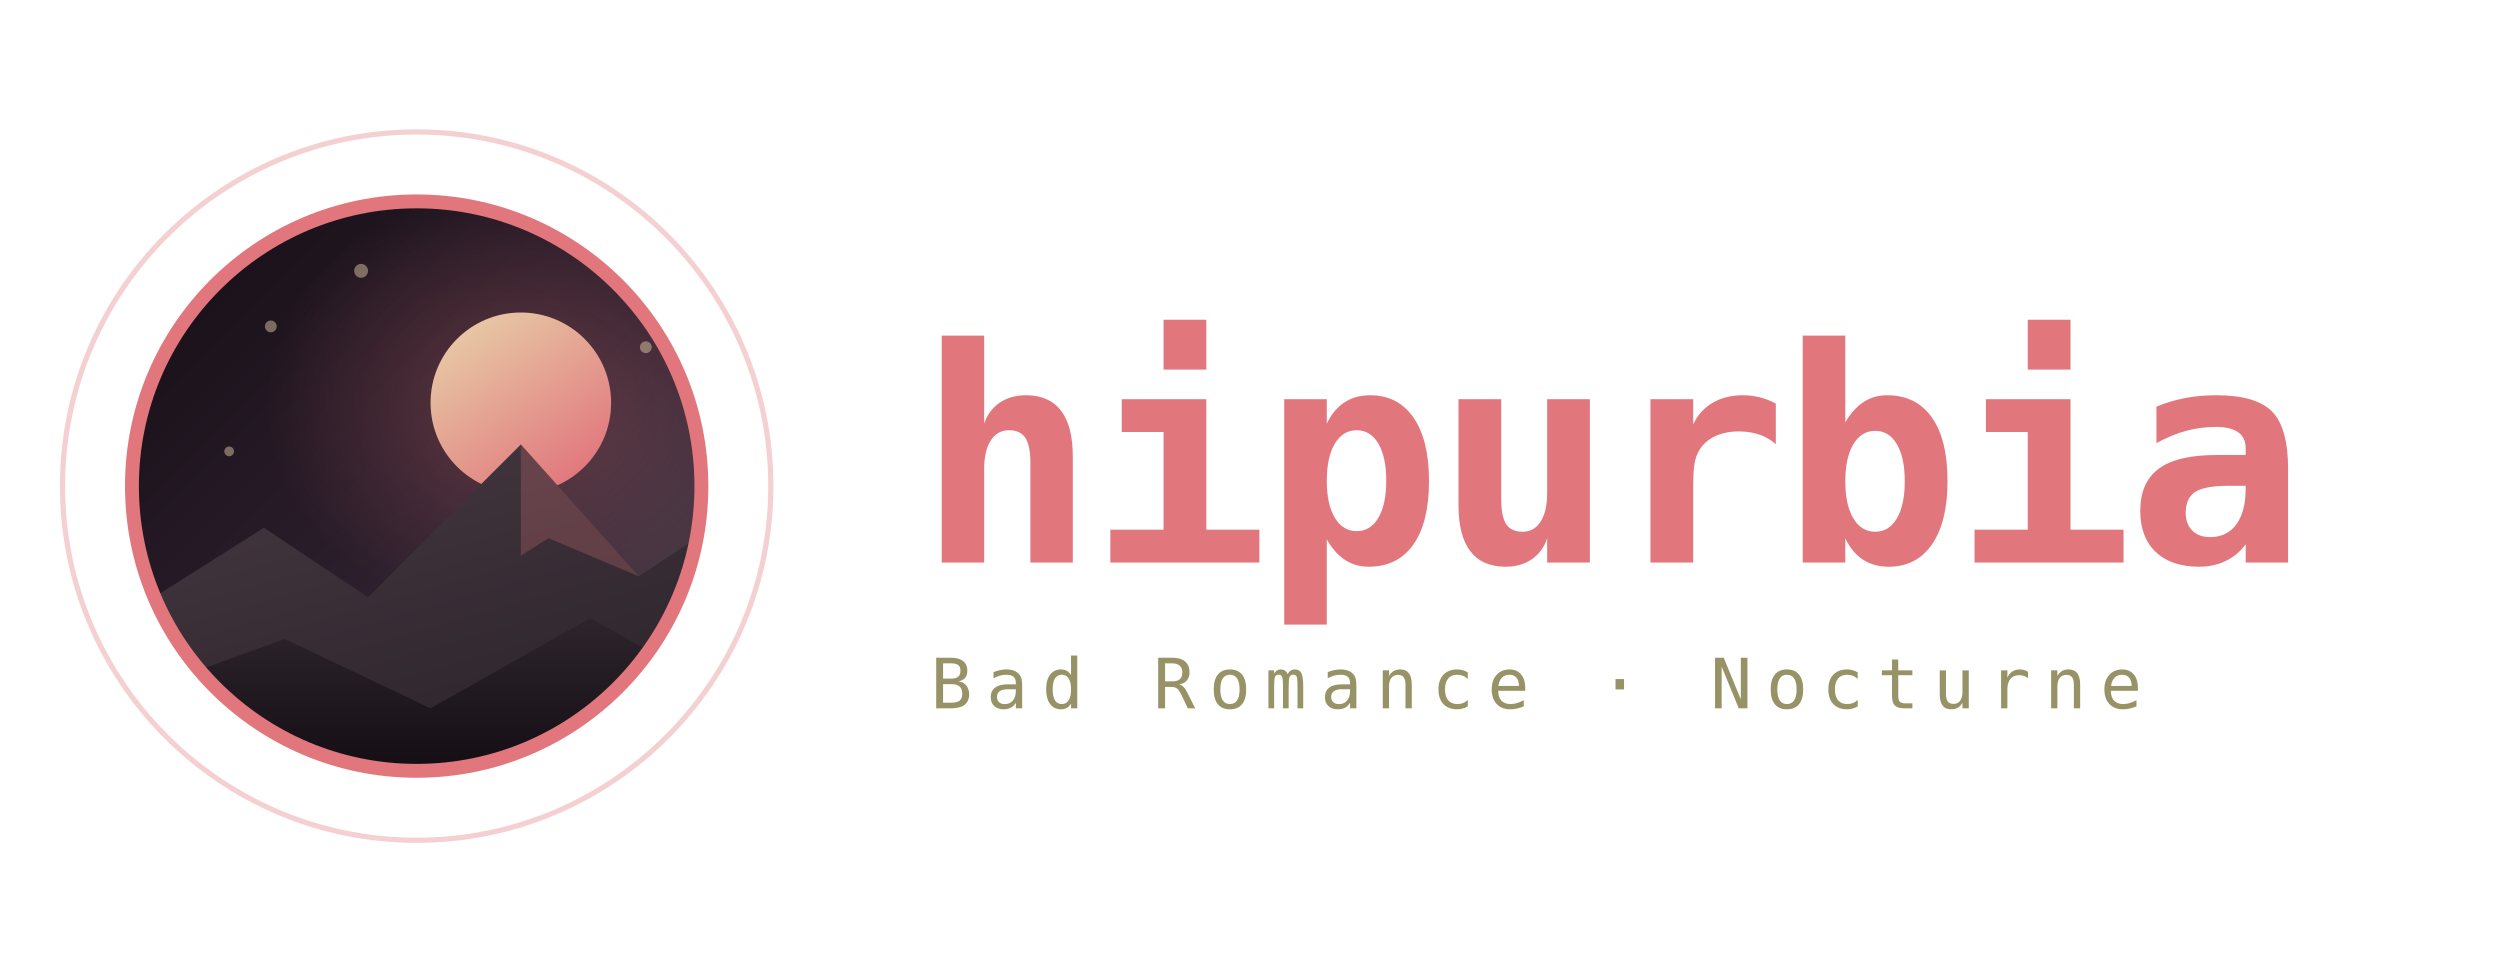
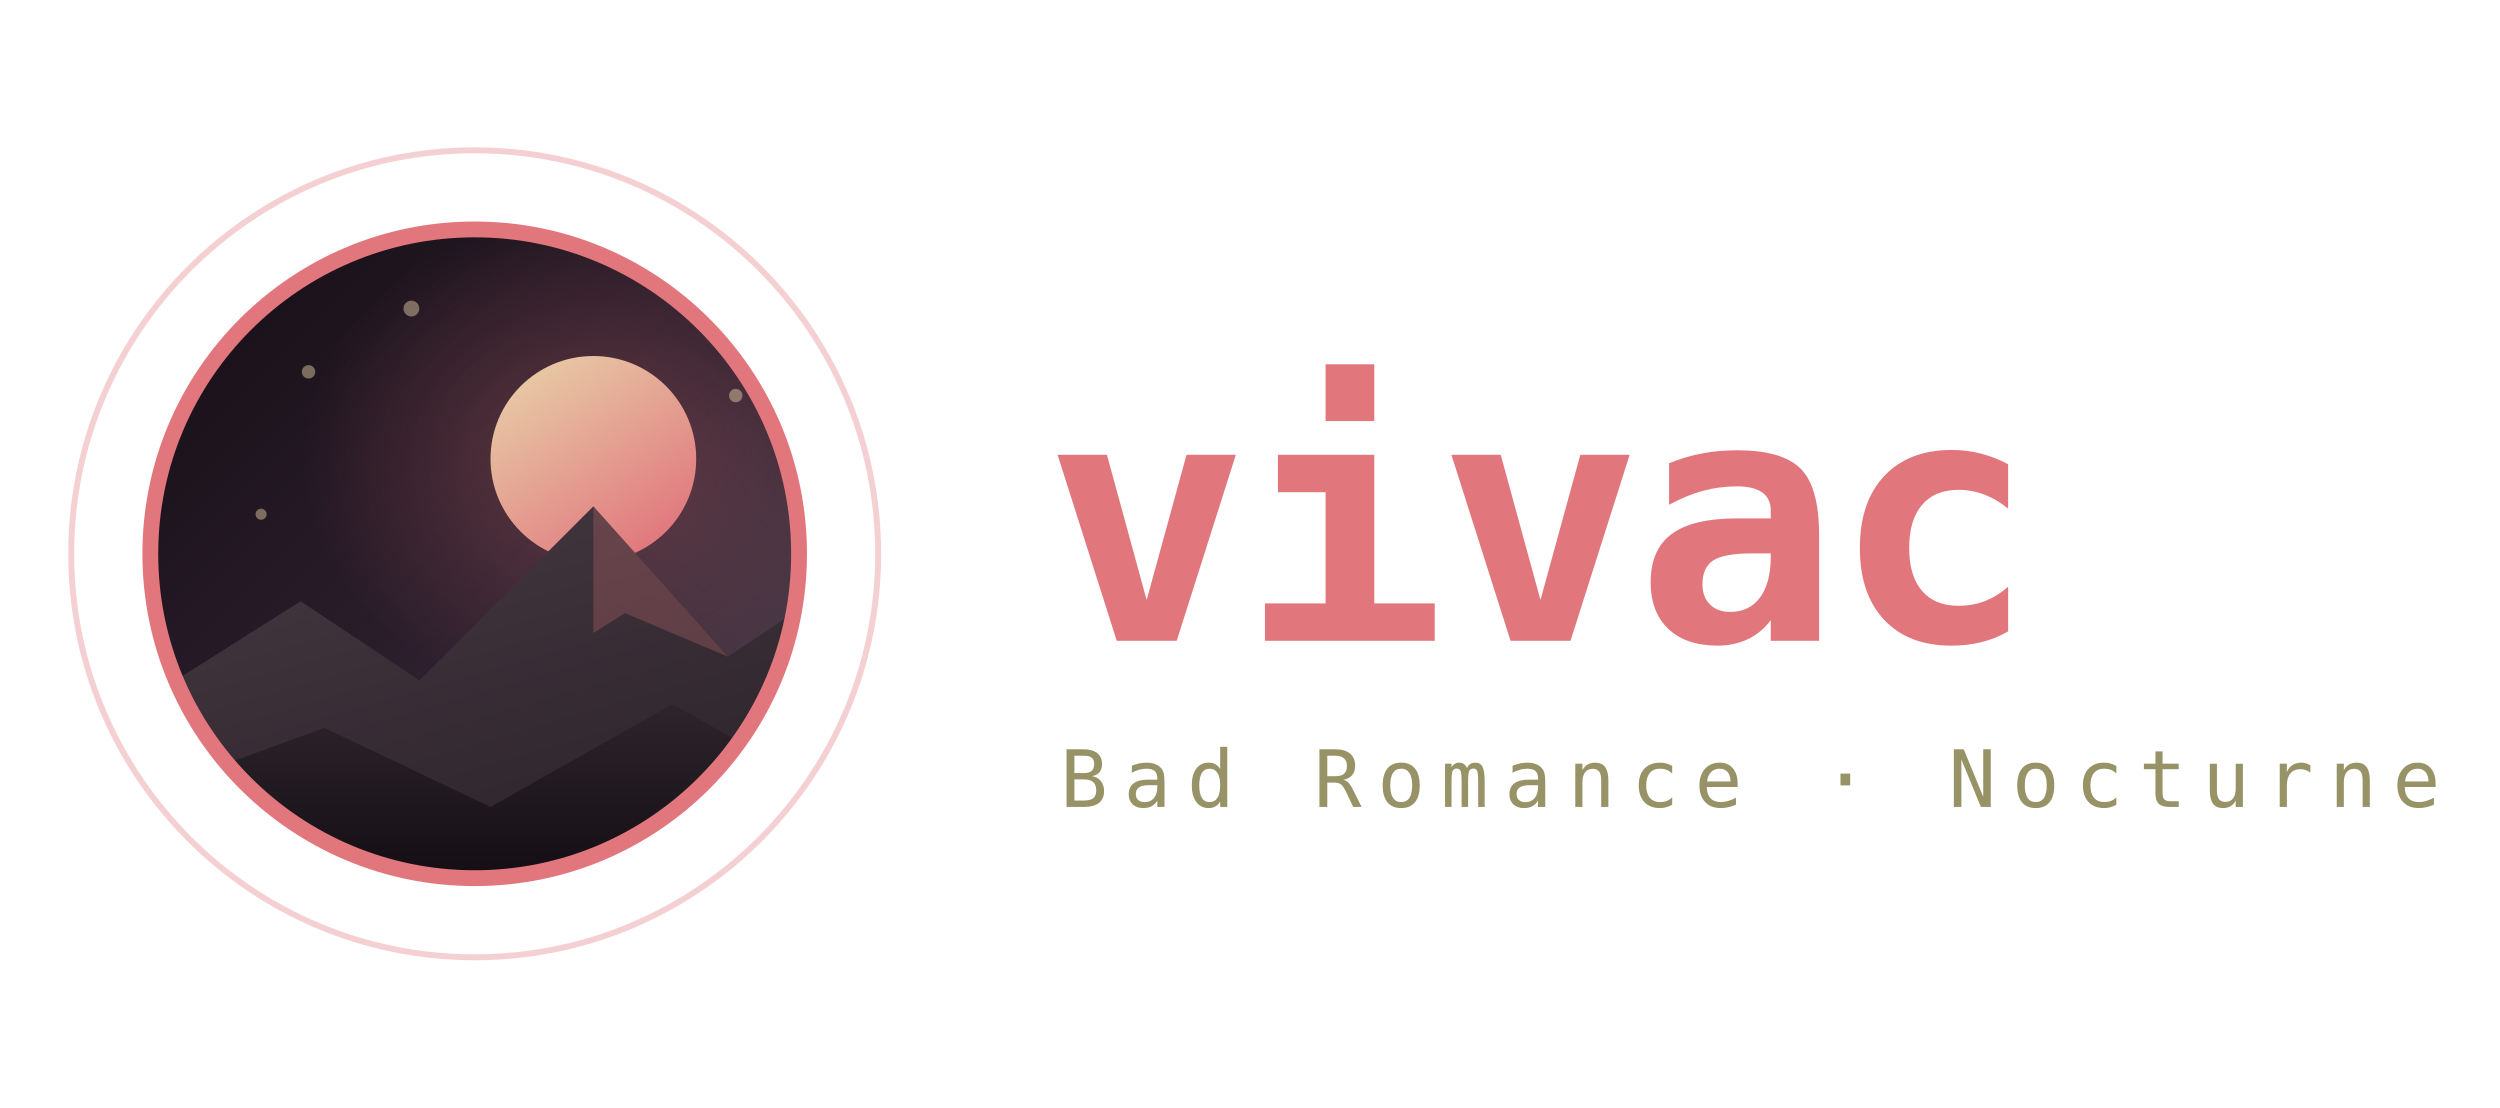
- <svg xmlns="http://www.w3.org/2000/svg" viewBox="0 0 720 280" width="720" height="280" role="img" aria-label="hipurbia">
+ <svg xmlns="http://www.w3.org/2000/svg" viewBox="0 0 632 280" width="632" height="280" role="img" aria-label="vivac">
  <defs>
    <radialGradient id="halo">
      <stop stop-color="#E1777D" stop-opacity=".30" />
      <stop offset="1" stop-color="#E1777D" stop-opacity="0" />
    </radialGradient>
    <linearGradient id="moon" x2=".7" y2="1">
      <stop stop-color="#E8D5AB" />
      <stop offset="1" stop-color="#E1777D" />
    </linearGradient>
    <linearGradient id="sky" x2="1" y2="1">
      <stop stop-color="#140D14" />
      <stop offset=".55" stop-color="#2D1F2D" />
      <stop offset="1" stop-color="#5A4855" />
    </linearGradient>
    <linearGradient id="ridge" x2=".5" y2="1">
      <stop stop-color="#463842" />
      <stop offset="1" stop-color="#2E252C" />
    </linearGradient>
    <linearGradient id="front" x2="0" y2="1">
      <stop stop-color="#2E252C" />
      <stop offset="1" stop-color="#140D14" />
    </linearGradient>
    <clipPath id="coin">
      <circle cx="120" cy="140" r="82" />
    </clipPath>
  </defs>
  <g clip-path="url(#coin)">
    <circle cx="120" cy="140" r="82" fill="url(#sky)" />
    <ellipse cx="150" cy="116" rx="74" ry="62" fill="url(#halo)" />
    <g fill="#E8D5AB" opacity=".45">
      <circle cx="78" cy="94" r="1.7" />
      <circle cx="104" cy="78" r="2" />
      <circle cx="186" cy="100" r="1.7" />
      <circle cx="66" cy="130" r="1.4" />
    </g>
    <circle cx="150" cy="116" r="26" fill="url(#moon)" />
    <path d="M38 176 76 152 106 172 150 128 184 166 202 154v68H38Z" fill="url(#ridge)" />
    <path d="m150 128 34 38-26-11-8 5z" fill="#E1777D" opacity=".25" />
    <path d="M38 200 82 184 124 204 170 178 202 196v26H38Z" fill="url(#front)" />
  </g>
  <circle cx="120" cy="140" r="82" fill="none" stroke="#E1777D" stroke-width="4" />
  <circle cx="120" cy="140" r="102" fill="none" stroke="#E1777D" stroke-width="1.5" opacity="0.35" />
-   <text x="264" y="162" font-family="JetBrains Mono, JetBrainsMono Nerd Font, ui-monospace, monospace" font-size="86" font-weight="700" letter-spacing="-2" fill="#E1777D">hipurbia</text>
+   <text x="264" y="162" font-family="JetBrains Mono, JetBrainsMono Nerd Font, ui-monospace, monospace" font-size="86" font-weight="700" letter-spacing="-2" fill="#E1777D">vivac</text>
  <text x="268" y="204" font-family="JetBrains Mono, JetBrainsMono Nerd Font, ui-monospace, monospace" font-size="20" letter-spacing="4" fill="#979367">Bad Romance · Nocturne</text>
</svg>
